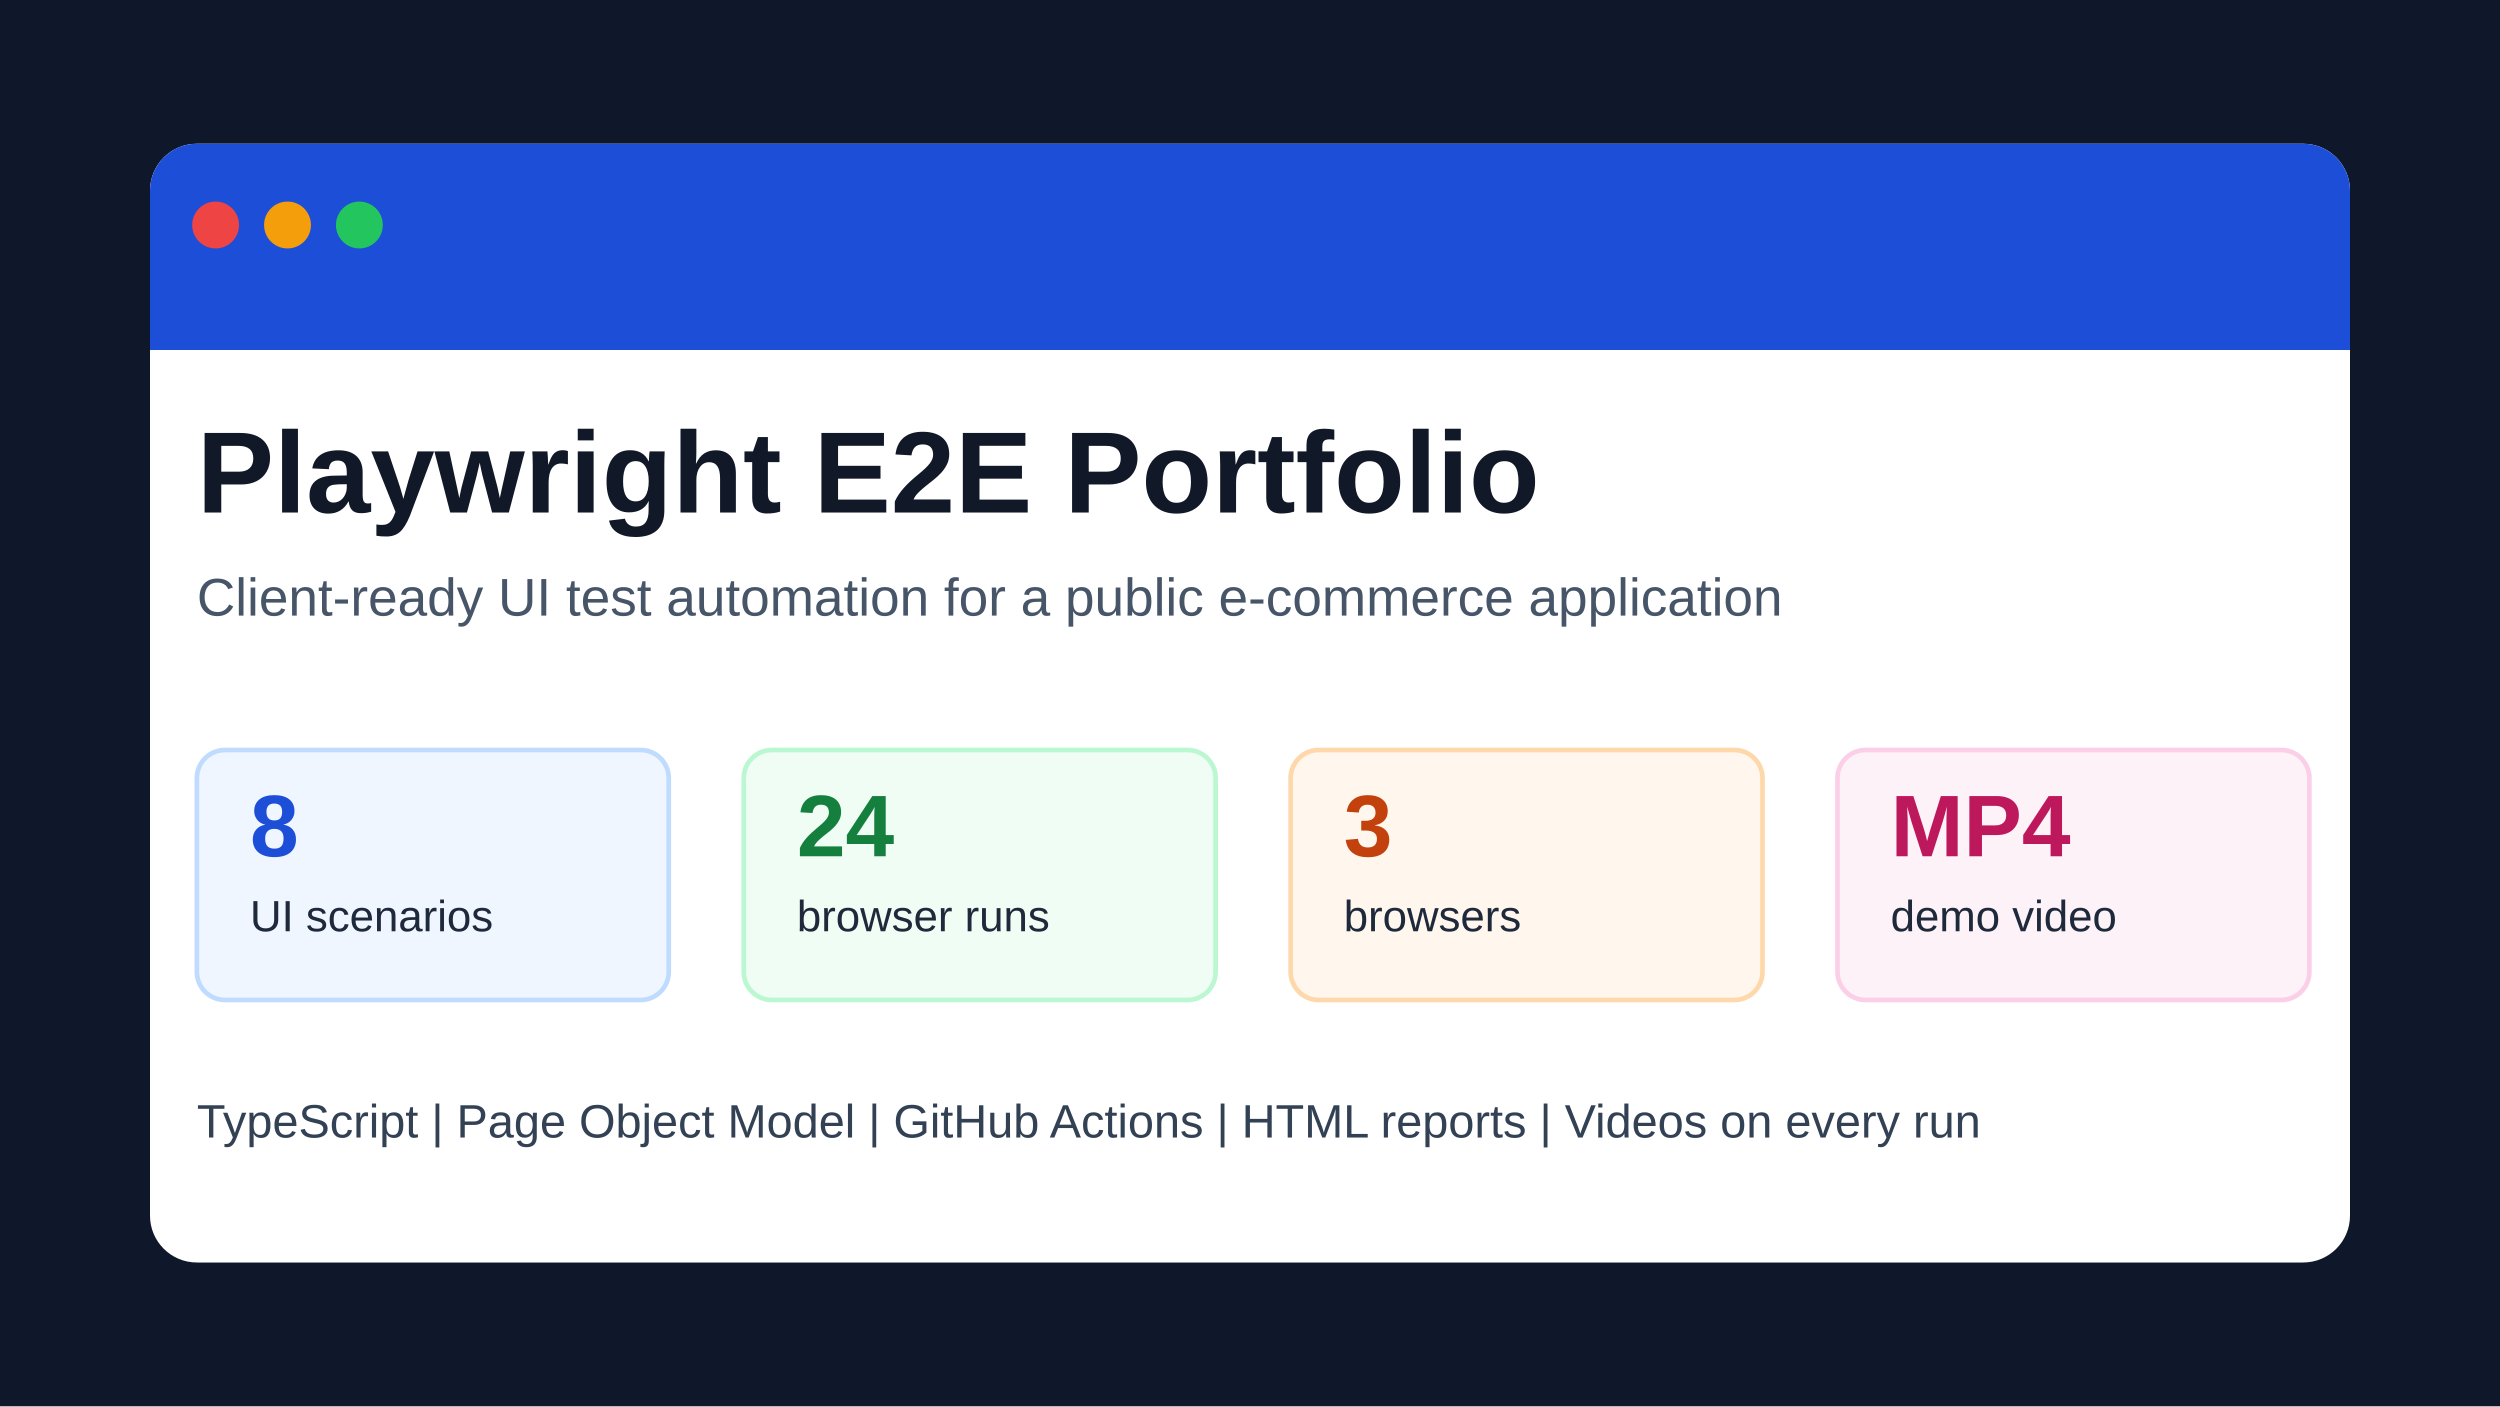
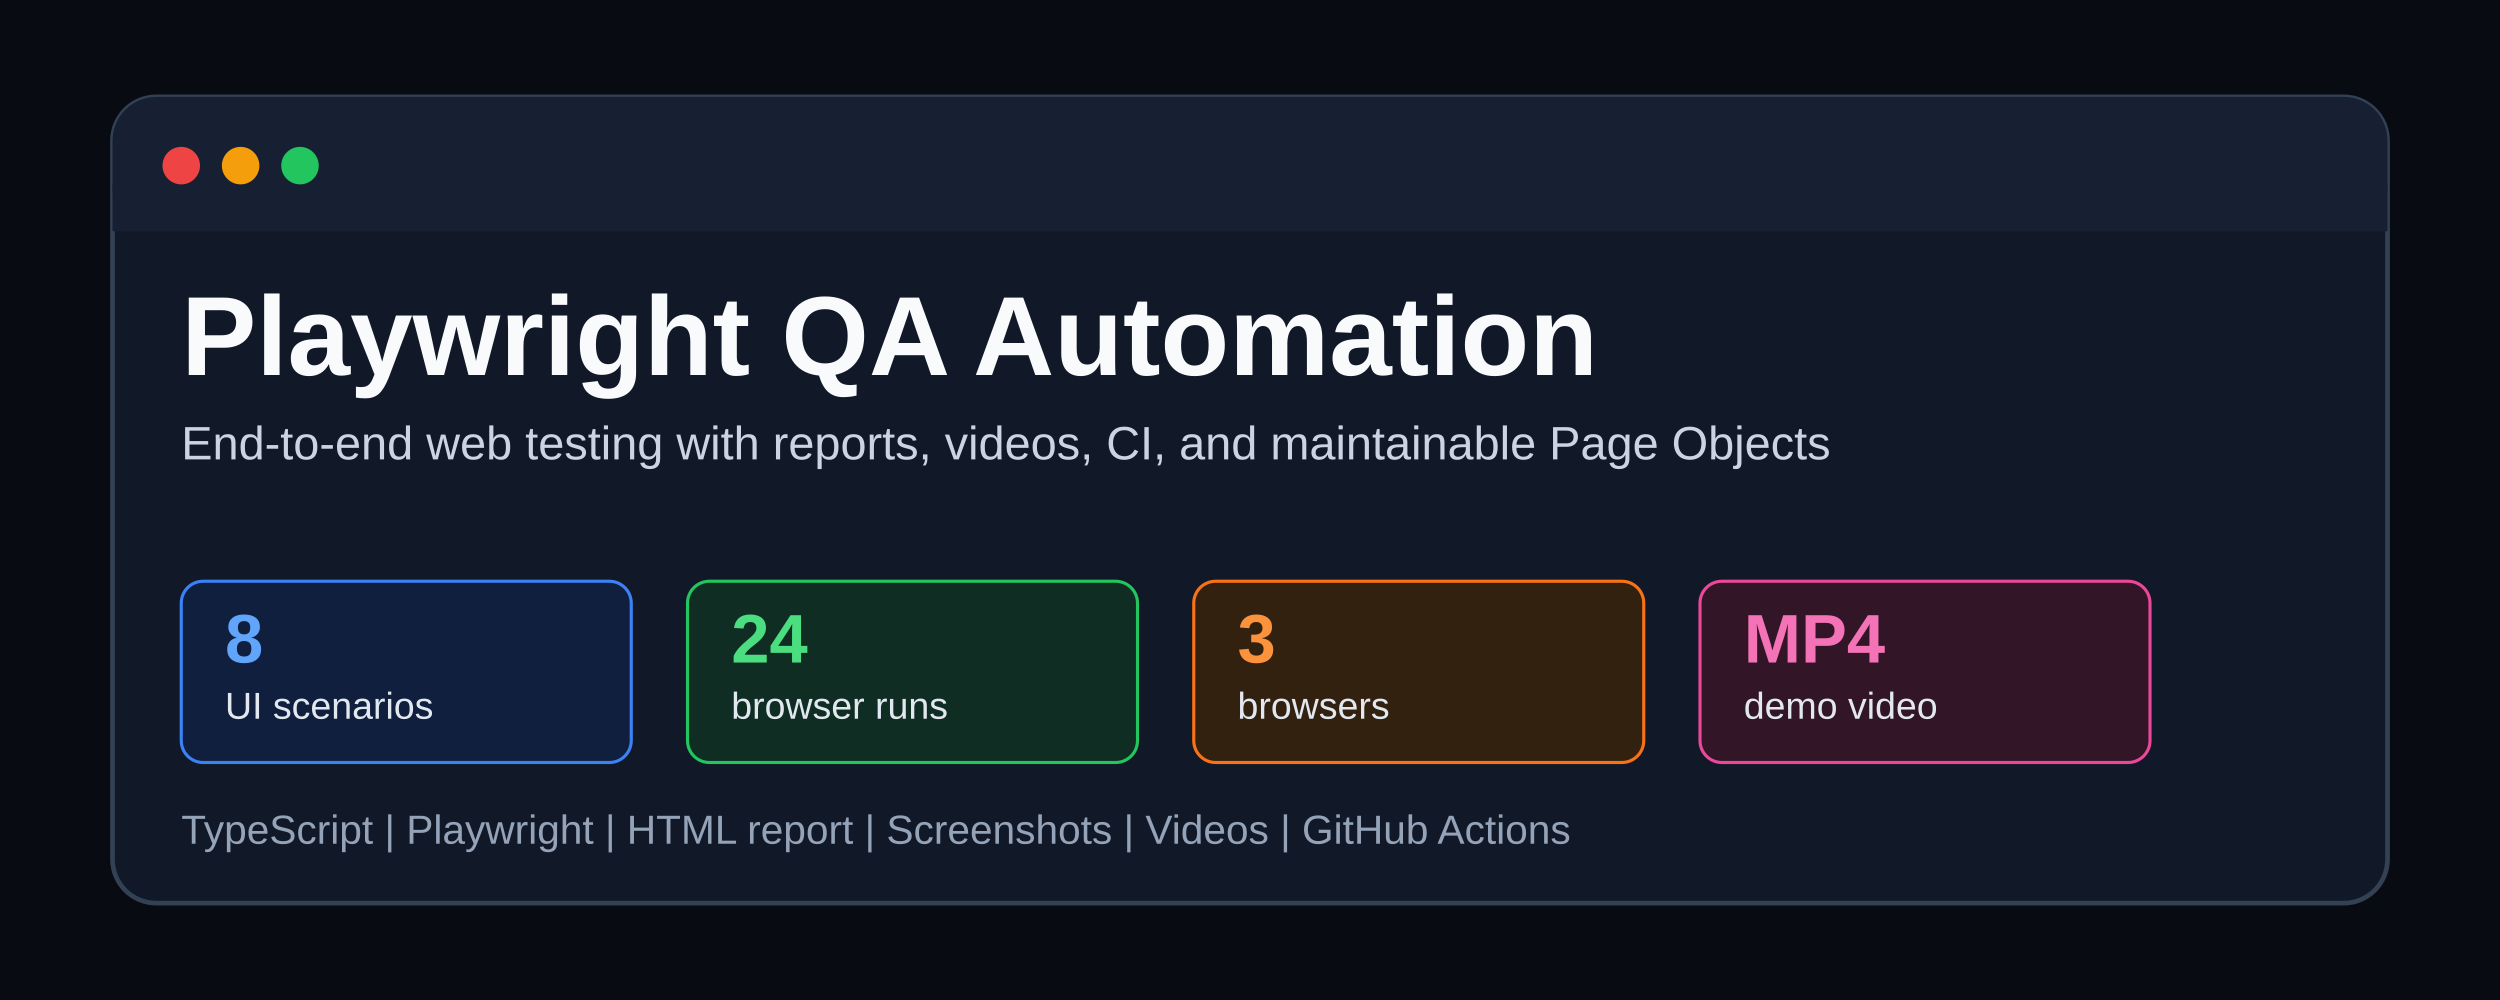
- <svg xmlns="http://www.w3.org/2000/svg" width="1600" height="900" viewBox="0 0 1600 900">
-   <rect width="1600" height="900" fill="#0f172a" />
-   <rect x="96" y="92" width="1408" height="716" rx="30" fill="#ffffff" />
-   <rect x="96" y="92" width="1408" height="132" rx="30" fill="#1d4ed8" />
-   <rect x="96" y="184" width="1408" height="40" fill="#1d4ed8" />
-   <circle cx="138" cy="144" r="15" fill="#ef4444" />
-   <circle cx="184" cy="144" r="15" fill="#f59e0b" />
-   <circle cx="230" cy="144" r="15" fill="#22c55e" />
-   <text x="126" y="328" font-family="Segoe UI, Arial, sans-serif" font-size="74" font-weight="800" fill="#111827">
-     Playwright E2E Portfolio
+ <svg xmlns="http://www.w3.org/2000/svg" width="1600" height="640" viewBox="0 0 1600 640">
+   <rect width="1600" height="640" fill="#080b12" />
+   <rect x="72" y="62" width="1456" height="516" rx="28" fill="#111827" stroke="#334155" stroke-width="3" />
+   <rect x="72" y="62" width="1456" height="86" rx="28" fill="#172033" />
+   <rect x="72" y="118" width="1456" height="30" fill="#172033" />
+   <circle cx="116" cy="106" r="12" fill="#ef4444" />
+   <circle cx="154" cy="106" r="12" fill="#f59e0b" />
+   <circle cx="192" cy="106" r="12" fill="#22c55e" />
+   <text x="116" y="240" font-family="Segoe UI, Arial, sans-serif" font-size="72" font-weight="800" fill="#f8fafc">
+     Playwright QA Automation
  </text>
-   <text x="126" y="394" font-family="Segoe UI, Arial, sans-serif" font-size="34" fill="#475569">
-     Client-ready UI test automation for a public e-commerce application
+   <text x="116" y="294" font-family="Segoe UI, Arial, sans-serif" font-size="30" fill="#cbd5e1">
+     End-to-end web testing with reports, videos, CI, and maintainable Page Objects
  </text>
-   <g transform="translate(126 480)">
-     <rect width="302" height="160" rx="18" fill="#eff6ff" stroke="#bfdbfe" stroke-width="3" />
-     <text x="34" y="68" font-family="Segoe UI, Arial, sans-serif" font-size="56" font-weight="800" fill="#1d4ed8">8</text>
-     <text x="34" y="116" font-family="Segoe UI, Arial, sans-serif" font-size="28" fill="#1e293b">UI scenarios</text>
+   <g transform="translate(116 372)">
+     <rect width="288" height="116" rx="14" fill="#0f1f3d" stroke="#3b82f6" stroke-width="2" />
+     <text x="28" y="52" font-family="Segoe UI, Arial, sans-serif" font-size="44" font-weight="800" fill="#60a5fa">8</text>
+     <text x="28" y="88" font-family="Segoe UI, Arial, sans-serif" font-size="24" fill="#e2e8f0">UI scenarios</text>
  </g>
-   <g transform="translate(476 480)">
-     <rect width="302" height="160" rx="18" fill="#f0fdf4" stroke="#bbf7d0" stroke-width="3" />
-     <text x="34" y="68" font-family="Segoe UI, Arial, sans-serif" font-size="56" font-weight="800" fill="#15803d">24</text>
-     <text x="34" y="116" font-family="Segoe UI, Arial, sans-serif" font-size="28" fill="#1e293b">browser runs</text>
+   <g transform="translate(440 372)">
+     <rect width="288" height="116" rx="14" fill="#0f2d22" stroke="#22c55e" stroke-width="2" />
+     <text x="28" y="52" font-family="Segoe UI, Arial, sans-serif" font-size="44" font-weight="800" fill="#4ade80">24</text>
+     <text x="28" y="88" font-family="Segoe UI, Arial, sans-serif" font-size="24" fill="#e2e8f0">browser runs</text>
  </g>
-   <g transform="translate(826 480)">
-     <rect width="302" height="160" rx="18" fill="#fff7ed" stroke="#fed7aa" stroke-width="3" />
-     <text x="34" y="68" font-family="Segoe UI, Arial, sans-serif" font-size="56" font-weight="800" fill="#c2410c">3</text>
-     <text x="34" y="116" font-family="Segoe UI, Arial, sans-serif" font-size="28" fill="#1e293b">browsers</text>
+   <g transform="translate(764 372)">
+     <rect width="288" height="116" rx="14" fill="#33210f" stroke="#f97316" stroke-width="2" />
+     <text x="28" y="52" font-family="Segoe UI, Arial, sans-serif" font-size="44" font-weight="800" fill="#fb923c">3</text>
+     <text x="28" y="88" font-family="Segoe UI, Arial, sans-serif" font-size="24" fill="#e2e8f0">browsers</text>
  </g>
-   <g transform="translate(1176 480)">
-     <rect width="302" height="160" rx="18" fill="#fdf2f8" stroke="#fbcfe8" stroke-width="3" />
-     <text x="34" y="68" font-family="Segoe UI, Arial, sans-serif" font-size="56" font-weight="800" fill="#be185d">MP4</text>
-     <text x="34" y="116" font-family="Segoe UI, Arial, sans-serif" font-size="28" fill="#1e293b">demo video</text>
+   <g transform="translate(1088 372)">
+     <rect width="288" height="116" rx="14" fill="#331528" stroke="#ec4899" stroke-width="2" />
+     <text x="28" y="52" font-family="Segoe UI, Arial, sans-serif" font-size="44" font-weight="800" fill="#f472b6">MP4</text>
+     <text x="28" y="88" font-family="Segoe UI, Arial, sans-serif" font-size="24" fill="#e2e8f0">demo video</text>
  </g>
-   <text x="126" y="728" font-family="Segoe UI, Arial, sans-serif" font-size="30" fill="#334155">
-     TypeScript  |  Page Object Model  |  GitHub Actions  |  HTML reports  |  Videos on every run
+   <text x="116" y="540" font-family="Segoe UI, Arial, sans-serif" font-size="26" fill="#94a3b8">
+     TypeScript | Playwright | HTML report | Screenshots | Videos | GitHub Actions
  </text>
</svg>
